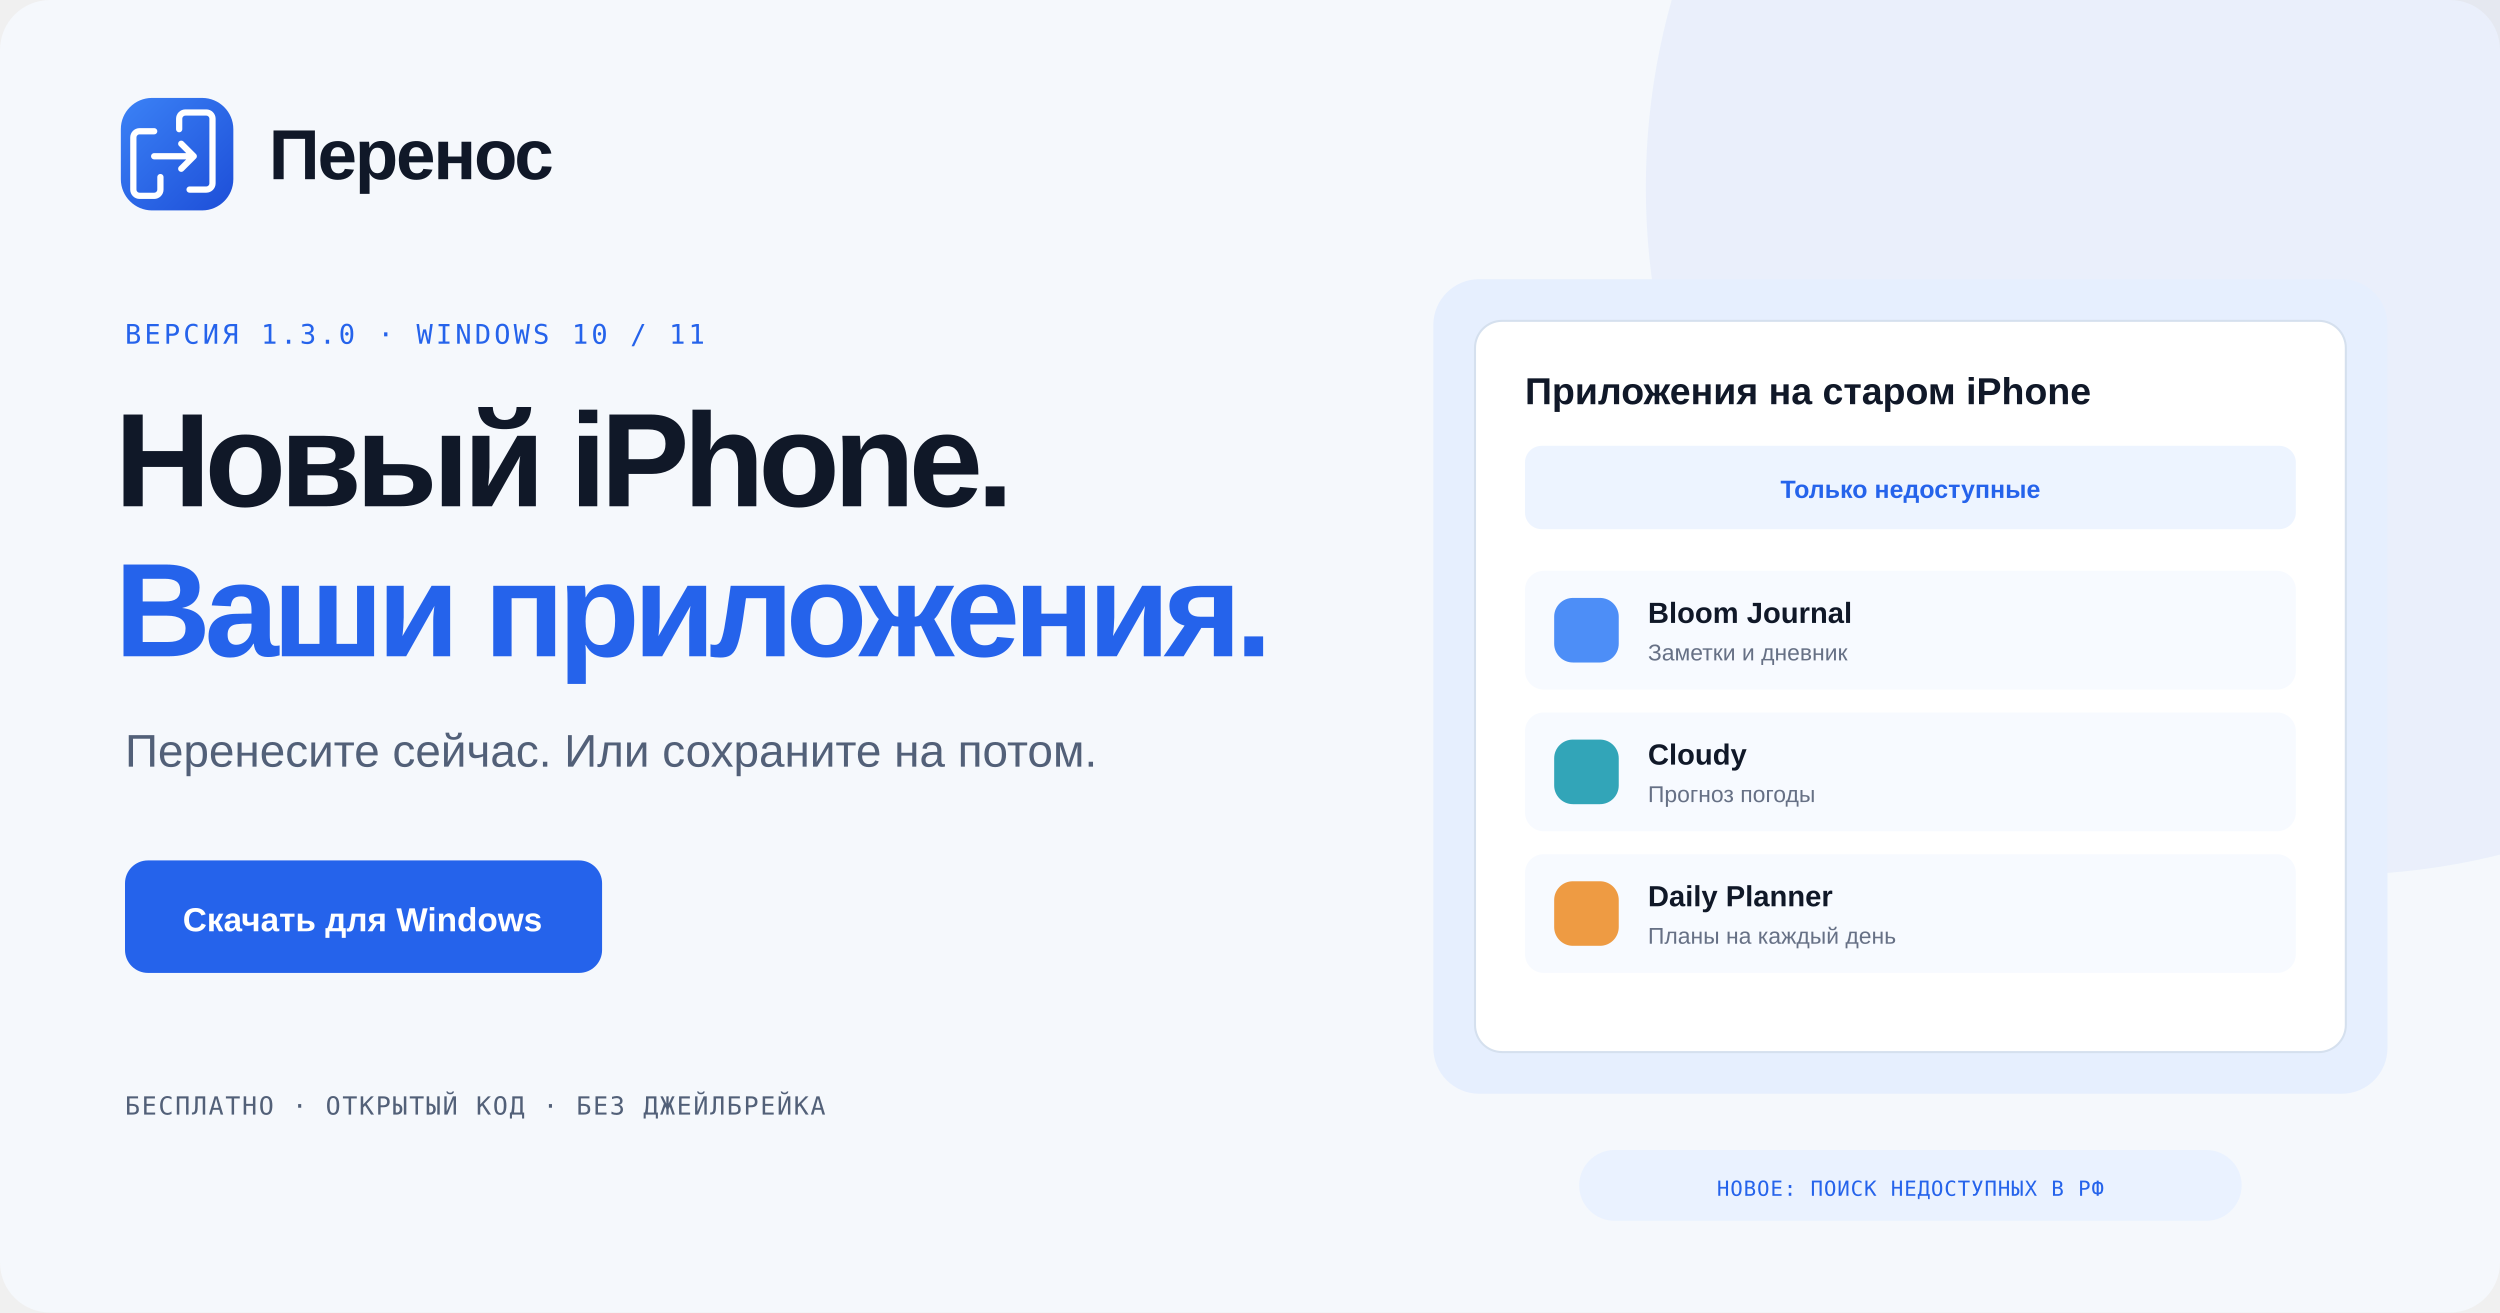
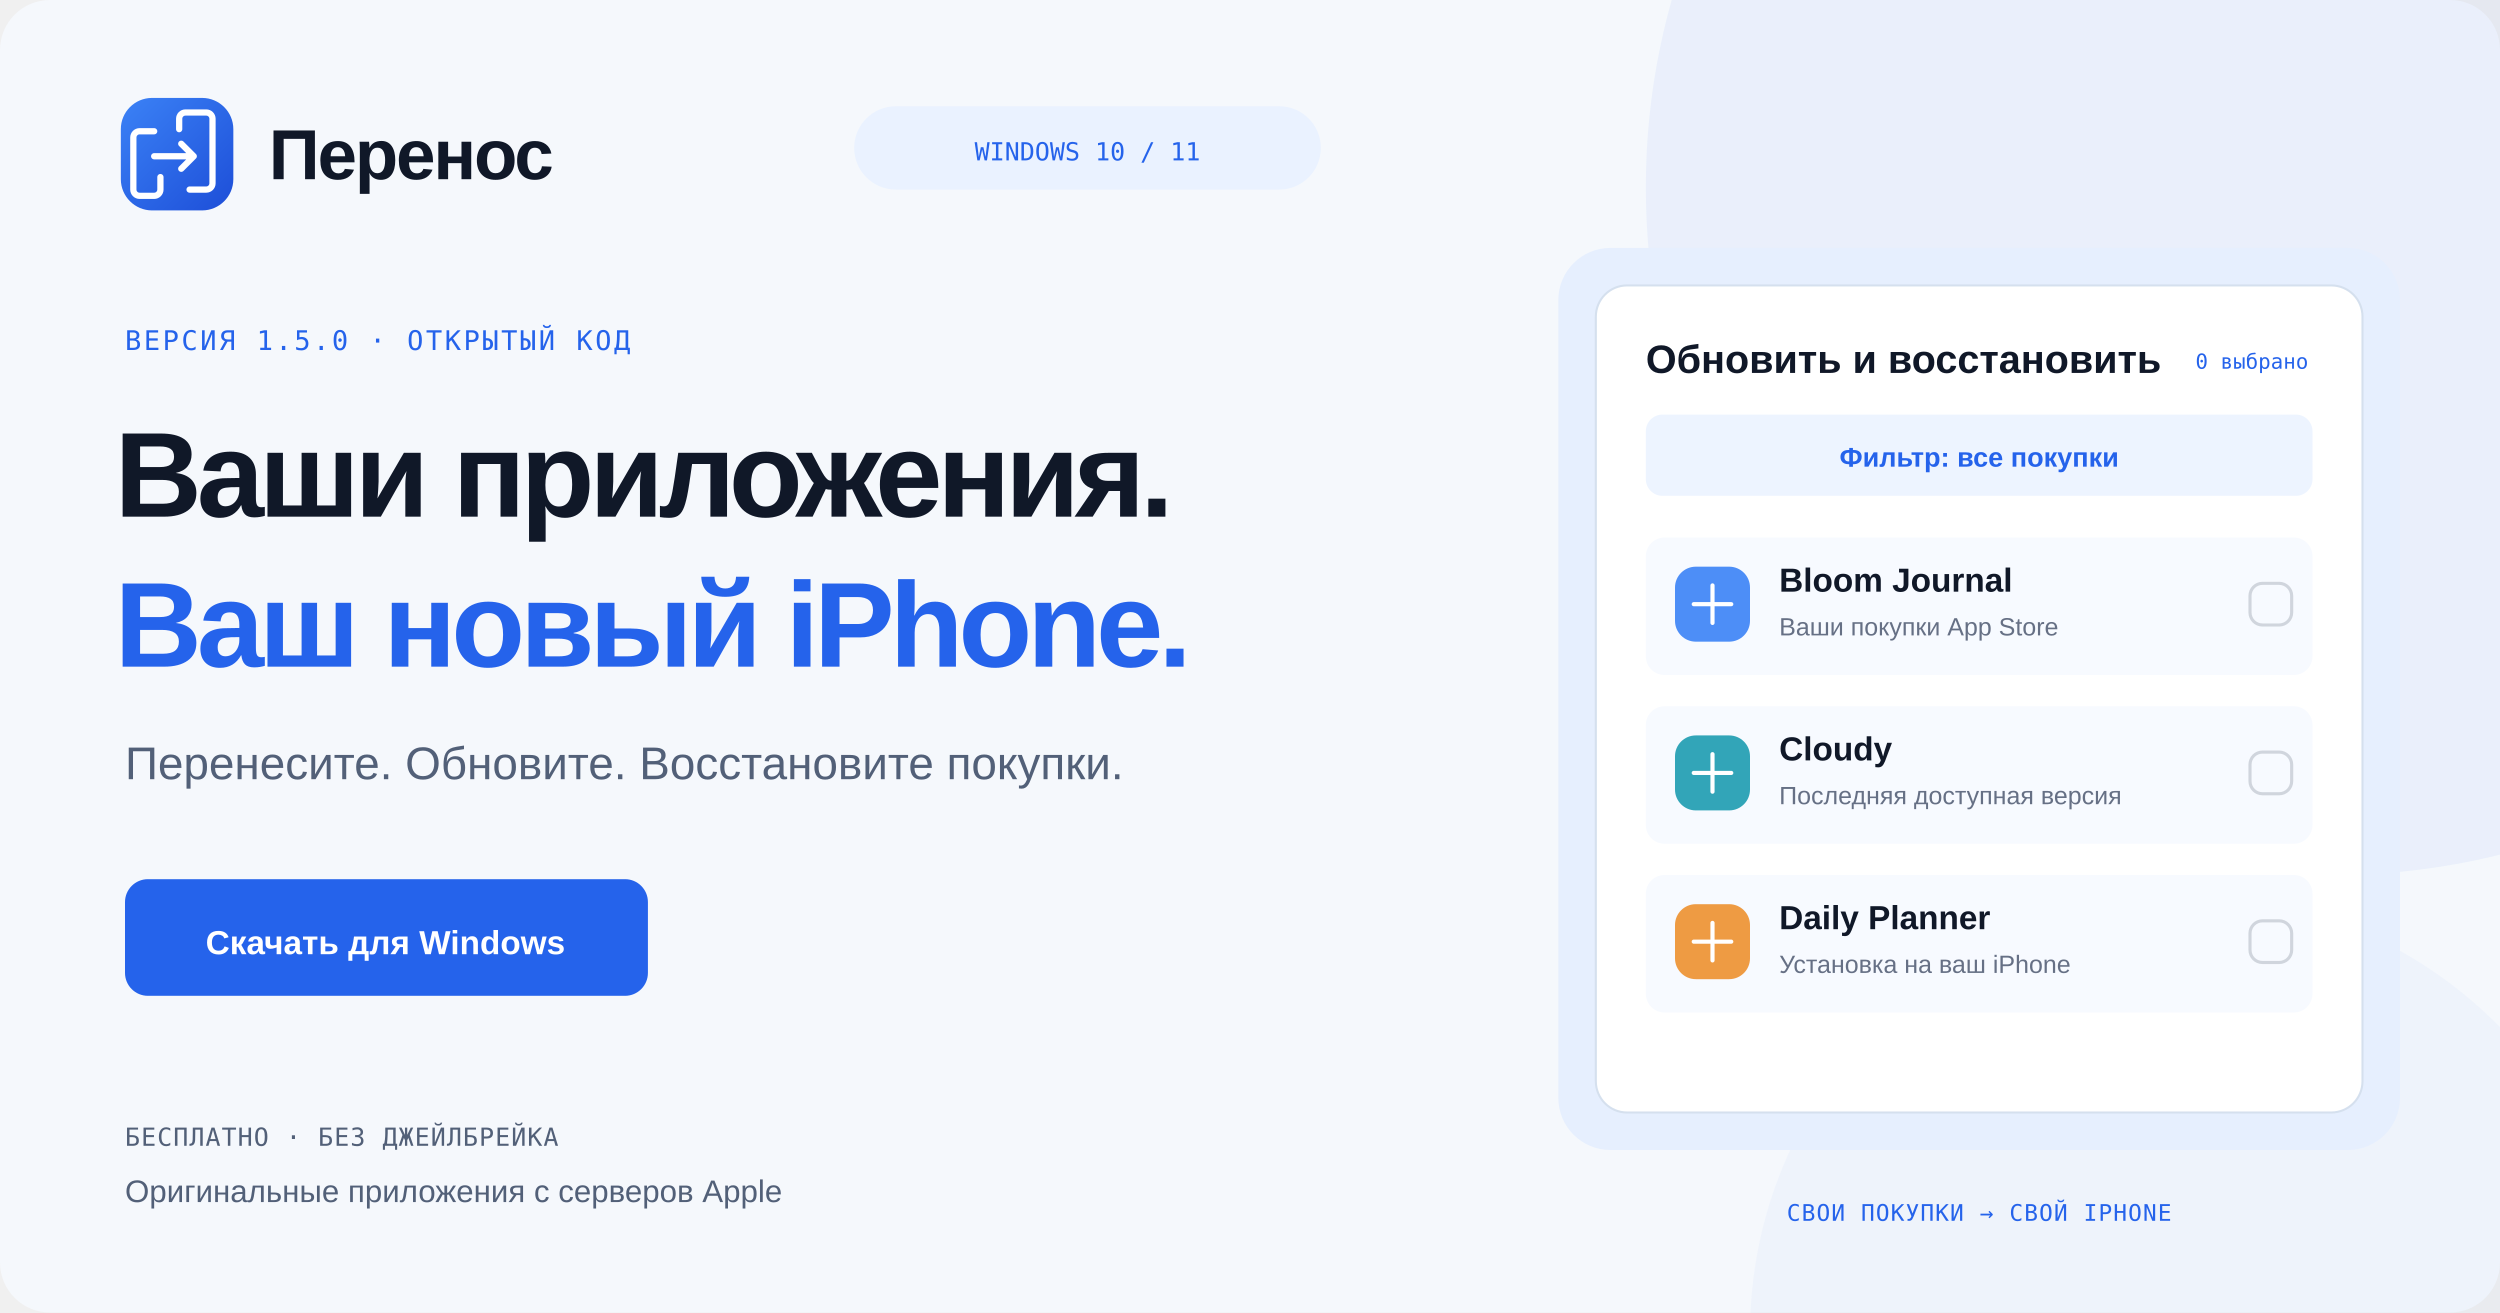
<svg xmlns="http://www.w3.org/2000/svg" width="1200" height="630" viewBox="0 0 1200 630" role="img" aria-labelledby="title desc">
  <defs>
    <linearGradient id="blue" x1="0" y1="0" x2="1" y2="1">
      <stop stop-color="#3b82f6" />
      <stop offset="1" stop-color="#1d4ed8" />
    </linearGradient>
+     <style>
+       text { font-family: Manrope, 'Segoe UI', Arial, sans-serif; }
+       .mono { font-family: Consolas, monospace; }
+       .name { font-size: 16px; font-weight: 650; fill: #101828; }
+       .detail { font-size: 12px; fill: #667085; }
+     </style>
  </defs>
  <rect width="1200" height="630" rx="24" fill="#f5f8fc" />
  <circle cx="1120" cy="90" r="330" fill="#2563eb" opacity=".055" />
+   <circle cx="1050" cy="640" r="210" fill="#2563eb" opacity=".035" />
  <g transform="translate(58 47)">
    <rect width="54" height="54" rx="15" fill="url(#blue)" />
    <g fill="none" stroke="white" stroke-width="3" stroke-linecap="round" stroke-linejoin="round">
      <path d="M28 15V10a3 3 0 0 1 3-3h10a3 3 0 0 1 3 3v31a3 3 0 0 1-3 3h-8M19 38v6a3 3 0 0 1-3 3H9a3 3 0 0 1-3-3V19a3 3 0 0 1 3-3h7" />
      <path d="M16 28h19m-6-6 6 6-6 6" />
    </g>
  </g>
-   <text x="129" y="86" font-family="Manrope,Segoe UI,Arial,sans-serif" font-size="34" font-weight="750" letter-spacing="-1" fill="#101828">Перенос</text>
-   <text x="60" y="165" font-family="Consolas,monospace" font-size="13" letter-spacing="1.5" fill="#2563eb">ВЕРСИЯ 1.3.0  ·  WINDOWS 10 / 11</text>
-   <text x="55" y="243" font-family="Manrope,Segoe UI,Arial,sans-serif" font-size="64" font-weight="700" letter-spacing="-3" fill="#101828">Новый iPhone.</text>
-   <text x="55" y="315" font-family="Manrope,Segoe UI,Arial,sans-serif" font-size="64" font-weight="700" letter-spacing="-3" fill="#2563eb">Ваши приложения.</text>
-   <text x="60" y="368" font-family="Manrope,Segoe UI,Arial,sans-serif" font-size="22" fill="#526078">Перенесите сейчас. Или сохраните на потом.</text>
-   <rect x="60" y="413" width="229" height="54" rx="11" fill="#2563eb" />
-   <text x="174" y="447" text-anchor="middle" font-family="Manrope,Segoe UI,Arial,sans-serif" font-size="16" font-weight="700" fill="white">Скачать для Windows</text>
-   <text x="60" y="535" font-family="Consolas,monospace" font-size="12" letter-spacing=".8" fill="#526078">БЕСПЛАТНО  ·  ОТКРЫТЫЙ КОД  ·  БЕЗ ДЖЕЙЛБРЕЙКА</text>
-   <rect x="688" y="134" width="458" height="391" rx="22" fill="#e6effe" />
-   <rect x="708" y="154" width="418" height="351" rx="13" fill="white" stroke="#d5e0ee" />
-   <text x="732" y="194" font-family="Manrope,Segoe UI,Arial,sans-serif" font-size="18" font-weight="700" fill="#101828">Приложения на старом iPhone</text>
-   <rect x="732" y="214" width="370" height="40" rx="8" fill="#edf4ff" />
-   <text x="917" y="239" text-anchor="middle" font-family="Manrope,Segoe UI,Arial,sans-serif" font-size="12" font-weight="650" fill="#2563eb">Только недоступные</text>
-   <g font-family="Manrope,Segoe UI,Arial,sans-serif">
-     <g>
-       <rect x="732" y="274" width="370" height="57" rx="9" fill="#f7faff" />
-       <rect x="746" y="287" width="31" height="31" rx="9" fill="#4d8ef7" />
-       <text x="791" y="299" font-size="14" font-weight="650" fill="#101828">Bloom Journal</text>
-       <text x="791" y="317" font-size="11" fill="#667085">Заметки и дневник</text>
-     </g>
-     <g>
-       <rect x="732" y="342" width="370" height="57" rx="9" fill="#f7faff" />
-       <rect x="746" y="355" width="31" height="31" rx="9" fill="#32a5b8" />
-       <text x="791" y="367" font-size="14" font-weight="650" fill="#101828">Cloudy</text>
-       <text x="791" y="385" font-size="11" fill="#667085">Прогноз погоды</text>
-     </g>
-     <g>
-       <rect x="732" y="410" width="370" height="57" rx="9" fill="#f7faff" />
-       <rect x="746" y="423" width="31" height="31" rx="9" fill="#ee9b43" />
-       <text x="791" y="435" font-size="14" font-weight="650" fill="#101828">Daily Planner</text>
-       <text x="791" y="453" font-size="11" fill="#667085">Планы на каждый день</text>
-     </g>
+   <text x="129" y="86" font-size="34" font-weight="750" letter-spacing="-1" fill="#101828">Перенос</text>
+   <rect x="410" y="51" width="224" height="40" rx="20" fill="#eaf2ff" />
+   <text x="522" y="77" text-anchor="middle" class="mono" font-size="12" fill="#2563eb">WINDOWS 10 / 11</text>
+   <text x="60" y="168" class="mono" font-size="13" letter-spacing="1.2" fill="#2563eb">ВЕРСИЯ 1.5.0  ·  ОТКРЫТЫЙ КОД</text>
+   <text x="55" y="248" font-size="58" font-weight="700" letter-spacing="-2.4" fill="#101828">Ваши приложения.</text>
+   <text x="55" y="320" font-size="58" font-weight="700" letter-spacing="-2.4" fill="#2563eb">Ваш новый iPhone.</text>
+   <text x="60" y="374" font-size="22" fill="#526078">Перенесите. Обновите. Восстановите покупки.</text>
+   <rect x="60" y="422" width="251" height="56" rx="11" fill="#2563eb" />
+   <text x="185" y="458" text-anchor="middle" font-size="16" font-weight="700" fill="white">Скачать для Windows</text>
+   <text x="60" y="550" class="mono" font-size="12" letter-spacing=".5" fill="#526078">БЕСПЛАТНО  ·  БЕЗ ДЖЕЙЛБРЕЙКА</text>
+   <text x="60" y="577" font-size="15" fill="#526078">Оригинальные приложения с серверов Apple</text>
+   <rect x="748" y="119" width="404" height="433" rx="25" fill="#e6effe" />
+   <rect x="766" y="137" width="368" height="397" rx="15" fill="white" stroke="#d5e0ee" />
+   <text x="790" y="179" font-size="19" font-weight="700" fill="#101828">Обновить и восстановить</text>
+   <text x="1108" y="177" text-anchor="end" class="mono" font-size="10" fill="#2563eb">0 выбрано</text>
+   <rect x="790" y="199" width="320" height="39" rx="8" fill="#edf4ff" />
+   <text x="950" y="224" text-anchor="middle" font-size="13" font-weight="650" fill="#2563eb">Фильтр: все покупки</text>
+   <g>
+     <rect x="790" y="258" width="320" height="66" rx="9" fill="#f7faff" />
+     <rect x="804" y="272" width="36" height="36" rx="10" fill="#4d8ef7" />
+     <path d="M813 290h18m-9-9v18" stroke="white" stroke-width="2" stroke-linecap="round" />
+     <text x="854" y="284" class="name">Bloom Journal</text>
+     <text x="854" y="305" class="detail">Ваши покупки App Store</text>
+     <rect x="1080" y="280" width="20" height="20" rx="6" fill="none" stroke="#d0d5dd" stroke-width="1.5" />
  </g>
-   <rect x="758" y="552" width="318" height="34" rx="17" fill="#eaf2ff" />
-   <text x="917" y="574" text-anchor="middle" font-family="Consolas,monospace" font-size="10" letter-spacing=".4" fill="#2563eb">НОВОЕ: ПОИСК НЕДОСТУПНЫХ В РФ</text>
+   <g>
+     <rect x="790" y="339" width="320" height="66" rx="9" fill="#f7faff" />
+     <rect x="804" y="353" width="36" height="36" rx="10" fill="#32a5b8" />
+     <path d="M813 371h18m-9-9v18" stroke="white" stroke-width="2" stroke-linecap="round" />
+     <text x="854" y="365" class="name">Cloudy</text>
+     <text x="854" y="386" class="detail">Последняя доступная версия</text>
+     <rect x="1080" y="361" width="20" height="20" rx="6" fill="none" stroke="#d0d5dd" stroke-width="1.5" />
+   </g>
+   <g>
+     <rect x="790" y="420" width="320" height="66" rx="9" fill="#f7faff" />
+     <rect x="804" y="434" width="36" height="36" rx="10" fill="#ee9b43" />
+     <path d="M813 452h18m-9-9v18" stroke="white" stroke-width="2" stroke-linecap="round" />
+     <text x="854" y="446" class="name">Daily Planner</text>
+     <text x="854" y="467" class="detail">Установка на ваш iPhone</text>
+     <rect x="1080" y="442" width="20" height="20" rx="6" fill="none" stroke="#d0d5dd" stroke-width="1.5" />
+   </g>
+   <text x="950" y="586" text-anchor="middle" class="mono" font-size="11" letter-spacing=".5" fill="#2563eb">СВОИ ПОКУПКИ  →  СВОЙ IPHONE</text>
</svg>
